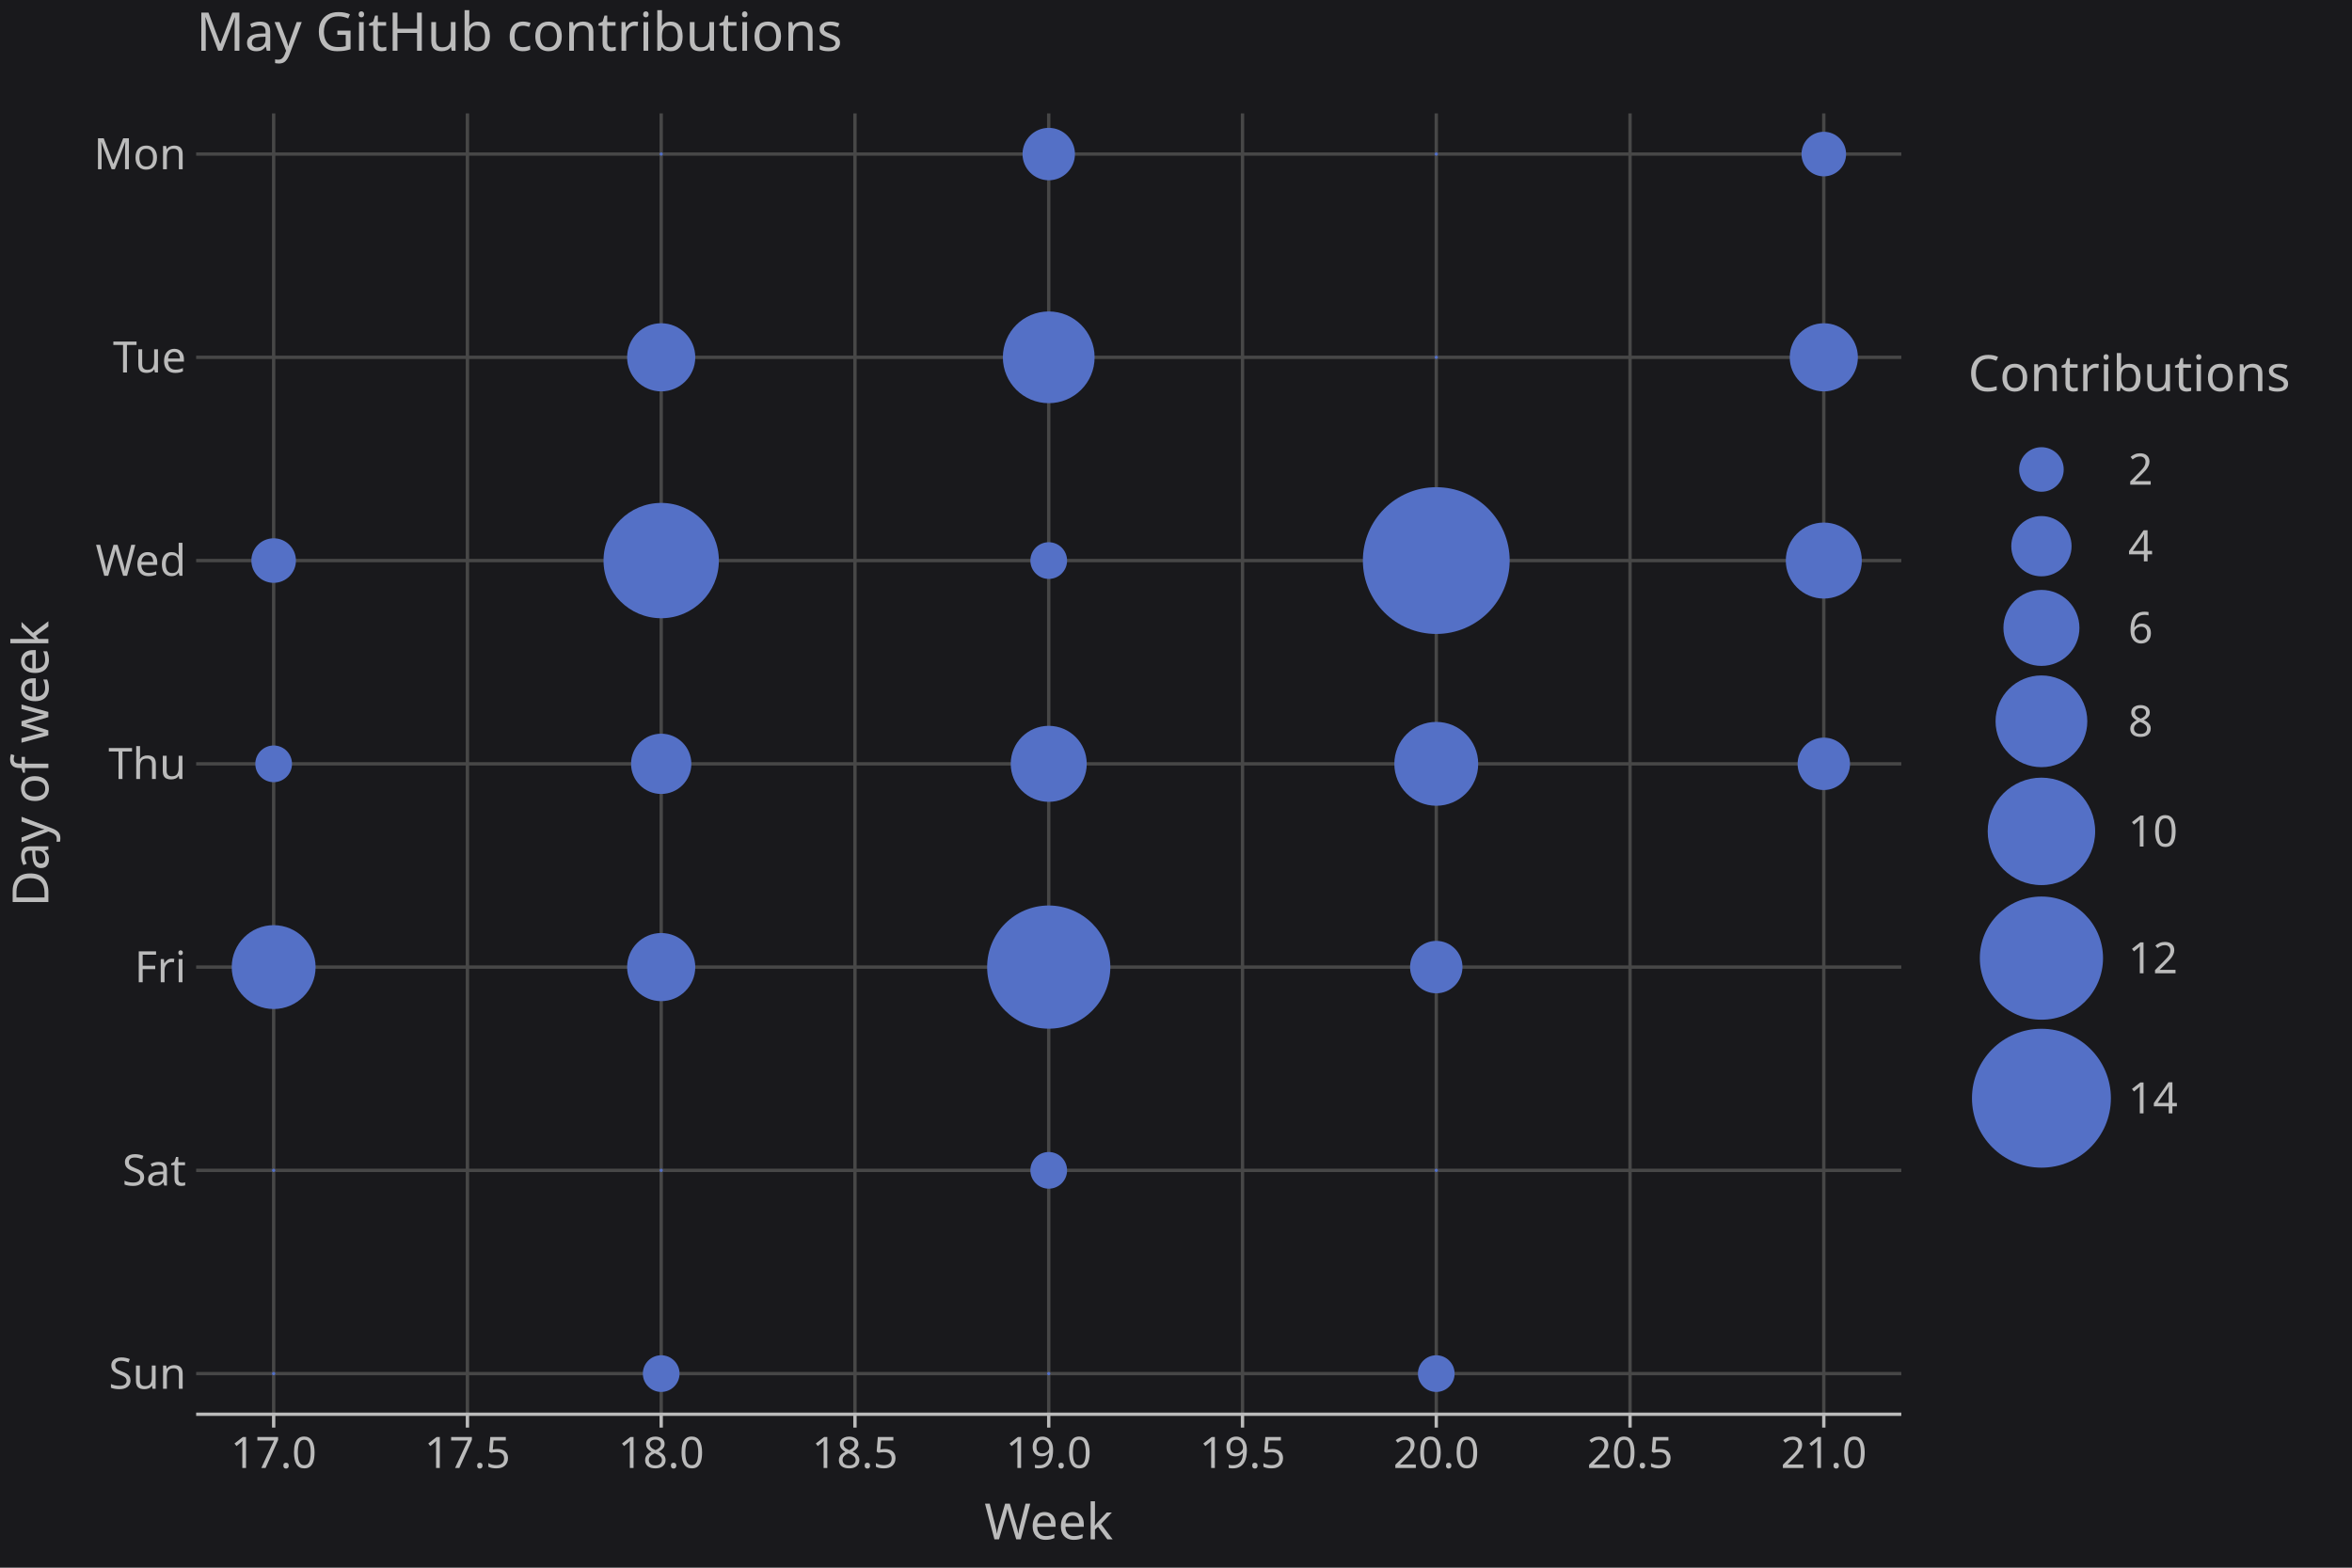
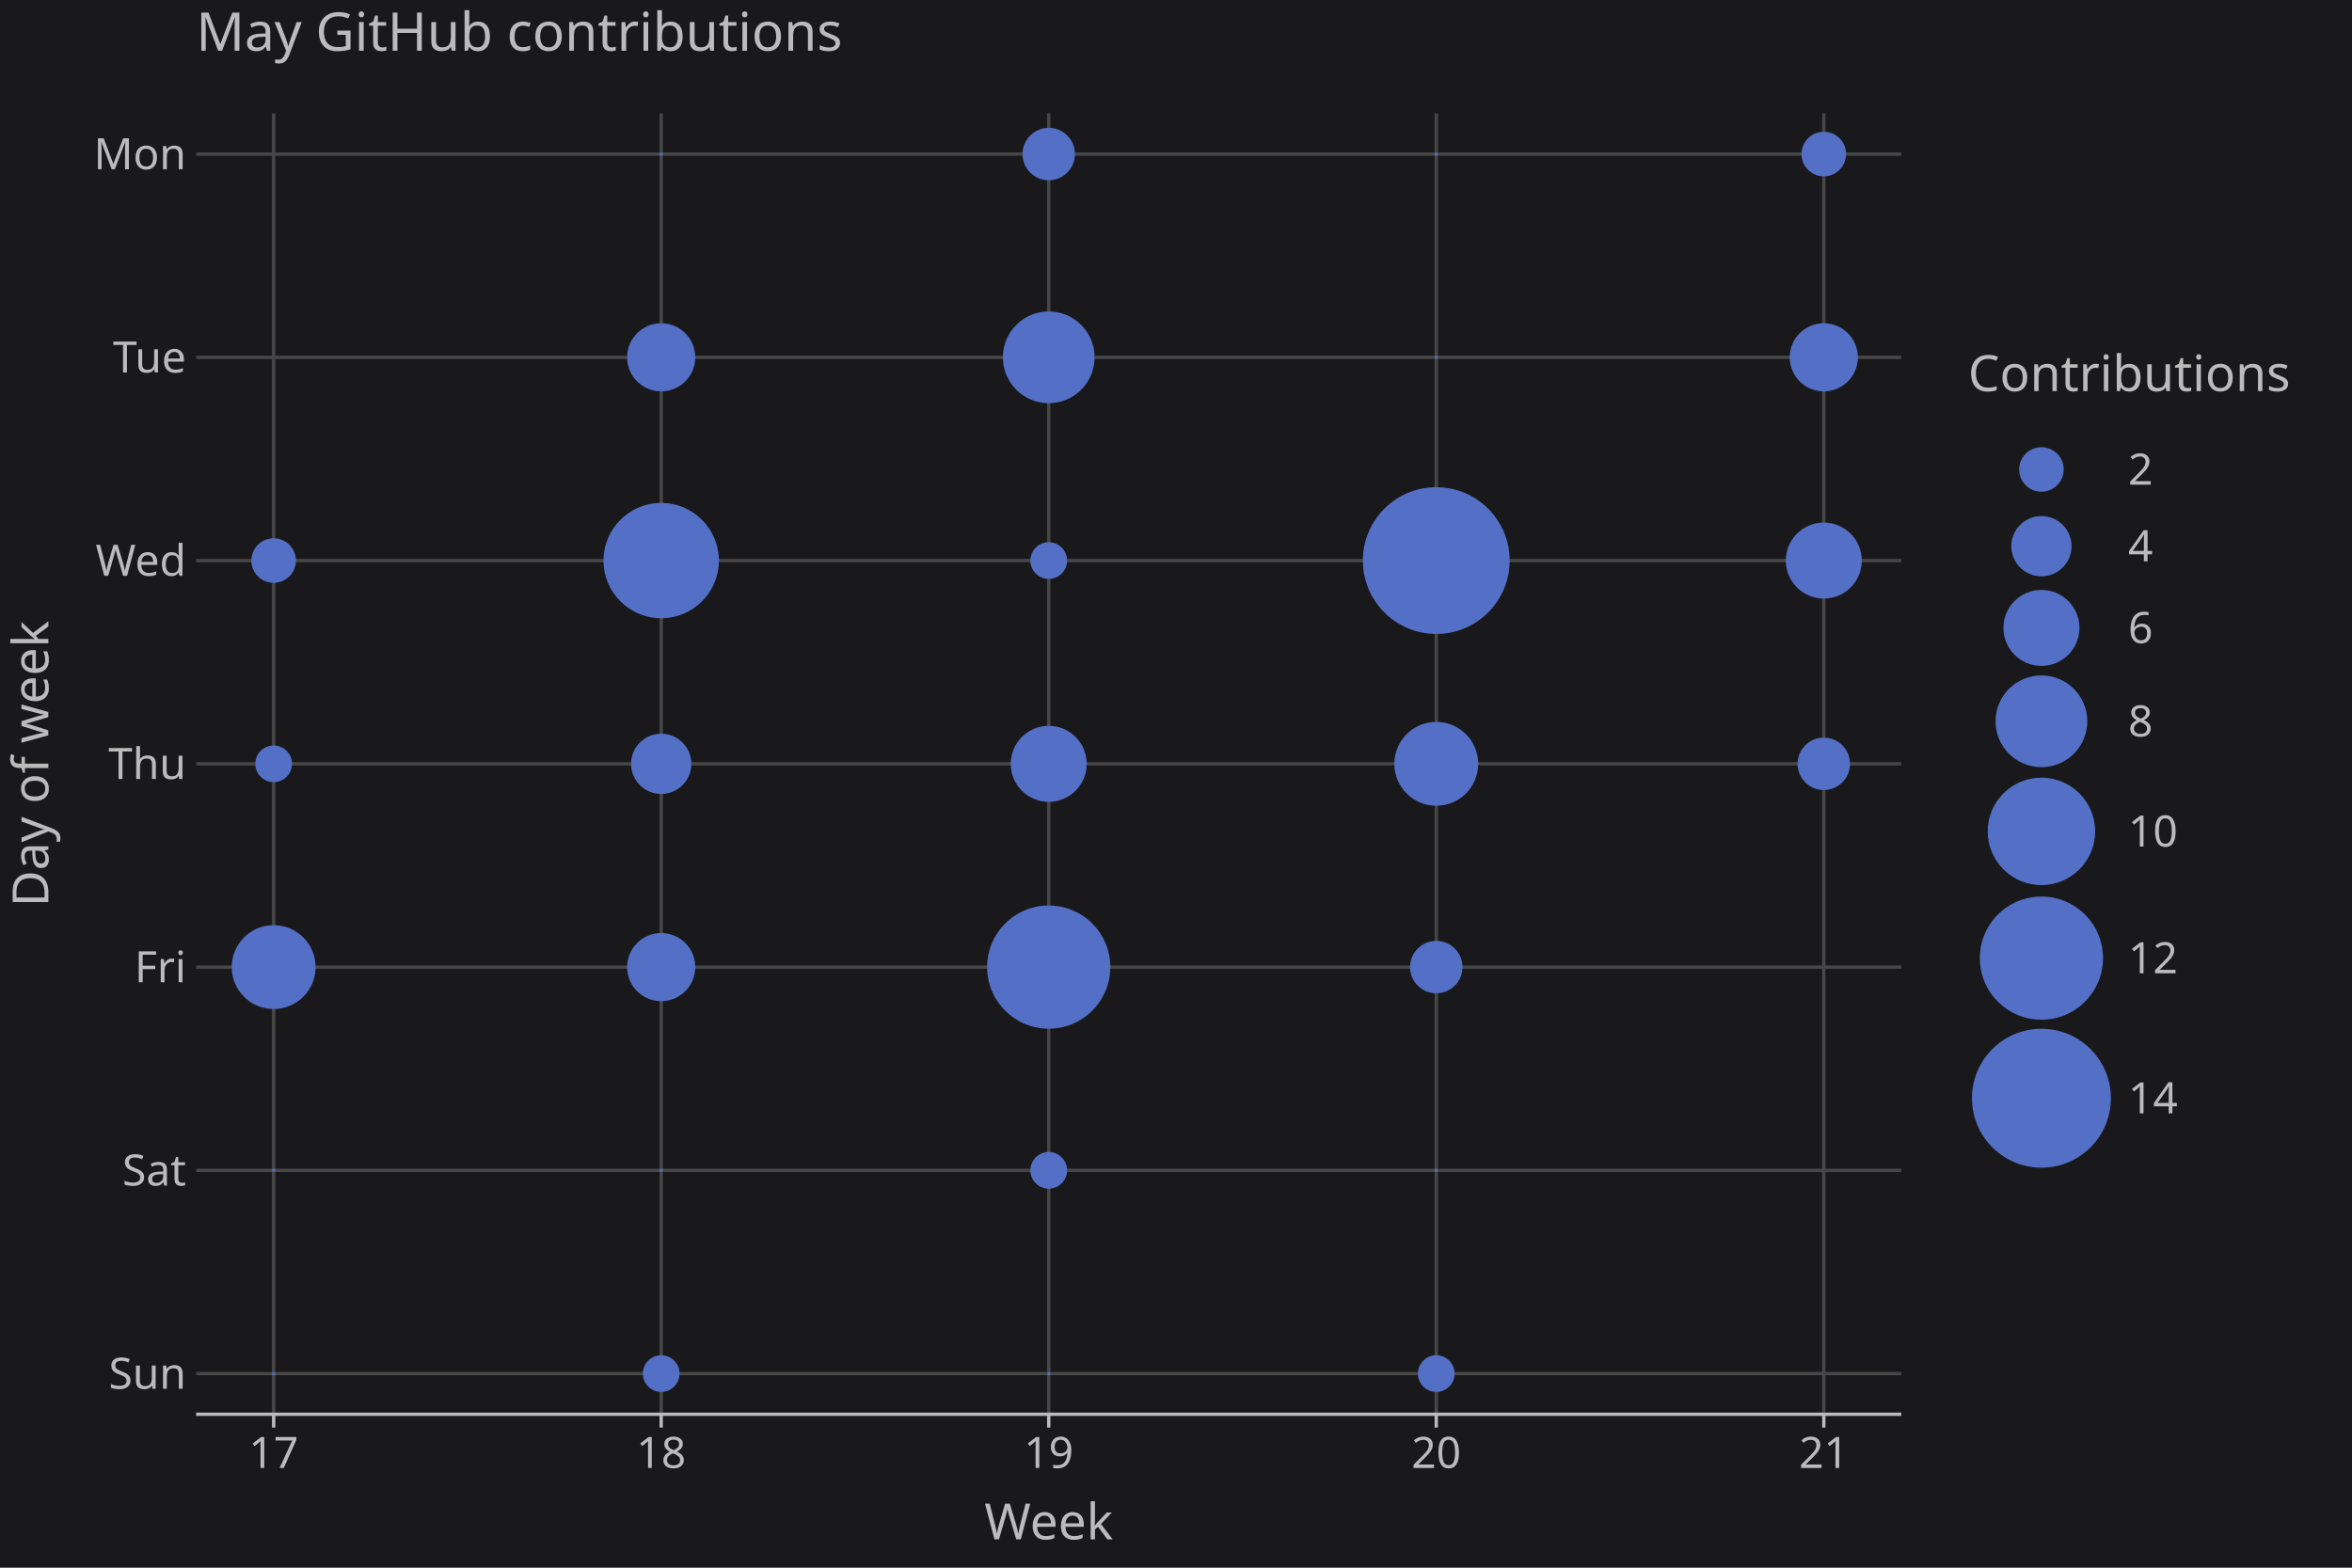
<svg xmlns="http://www.w3.org/2000/svg" class="plt-container" width="705.0" height="470.0">
  <style type="text/css">
  .plt-container {
   font-family: Lucida Grande, sans-serif;
   user-select: none;
   -webkit-user-select: none;
   -moz-user-select: none;
   -ms-user-select: none;
}
text {
   text-rendering: optimizeLegibility;
}
#xXxprefixXx0 .plot-title {
   fill: #bbbbbb;
   font-family: Lucida Grande, sans-serif;
   font-size: 16.0px;
   font-weight: normal;
   font-style: normal;   
}
#xXxprefixXx0 .plot-subtitle {
   fill: #bbbbbb;
   font-family: Lucida Grande, sans-serif;
   font-size: 15.0px;
   font-weight: normal;
   font-style: normal;   
}
#xXxprefixXx0 .plot-caption {
   fill: #bbbbbb;
   font-family: Lucida Grande, sans-serif;
   font-size: 13.0px;
   font-weight: normal;
   font-style: normal;   
}
#xXxprefixXx0 .legend-title {
   fill: #bbbbbb;
   font-family: Lucida Grande, sans-serif;
   font-size: 15.0px;
   font-weight: normal;
   font-style: normal;   
}
#xXxprefixXx0 .legend-item {
   fill: #bbbbbb;
   font-family: Lucida Grande, sans-serif;
   font-size: 13.0px;
   font-weight: normal;
   font-style: normal;   
}
#xXxprefixXx0 .axis-title-x {
   fill: #bbbbbb;
   font-family: Lucida Grande, sans-serif;
   font-size: 15.0px;
   font-weight: normal;
   font-style: normal;   
}
#xXxprefixXx0 .axis-text-x {
   fill: #bbbbbb;
   font-family: Lucida Grande, sans-serif;
   font-size: 13.0px;
   font-weight: normal;
   font-style: normal;   
}
#xXxprefixXx2 .axis-tooltip-text-x {
   fill: #303030;
   font-family: Lucida Grande, sans-serif;
   font-size: 13.0px;
   font-weight: normal;
   font-style: normal;   
}
#xXxprefixXx0 .axis-title-y {
   fill: #bbbbbb;
   font-family: Lucida Grande, sans-serif;
   font-size: 15.0px;
   font-weight: normal;
   font-style: normal;   
}
#xXxprefixXx0 .axis-text-y {
   fill: #bbbbbb;
   font-family: Lucida Grande, sans-serif;
   font-size: 13.0px;
   font-weight: normal;
   font-style: normal;   
}
#xXxprefixXx2 .axis-tooltip-text-y {
   fill: #303030;
   font-family: Lucida Grande, sans-serif;
   font-size: 13.0px;
   font-weight: normal;
   font-style: normal;   
}
#xXxprefixXx0 .facet-strip-text-x {
   fill: #bbbbbb;
   font-family: Lucida Grande, sans-serif;
   font-size: 13.0px;
   font-weight: normal;
   font-style: normal;   
}
#xXxprefixXx0 .facet-strip-text-y {
   fill: #bbbbbb;
   font-family: Lucida Grande, sans-serif;
   font-size: 13.0px;
   font-weight: normal;
   font-style: normal;   
}
#xXxprefixXx2 .tooltip-text {
   fill: #bbbbbb;
   font-family: Lucida Grande, sans-serif;
   font-size: 13.0px;
   font-weight: normal;
   font-style: normal;   
}
#xXxprefixXx2 .tooltip-title {
   fill: #bbbbbb;
   font-family: Lucida Grande, sans-serif;
   font-size: 13.0px;
   font-weight: bold;
   font-style: normal;   
}
#xXxprefixXx2 .tooltip-label {
   fill: #bbbbbb;
   font-family: Lucida Grande, sans-serif;
   font-size: 13.0px;
   font-weight: bold;
   font-style: normal;   
}

  </style>
  <g id="xXxprefixXx0">
    <path fill-rule="evenodd" fill="rgb(25,25,28)" fill-opacity="1.0" d="M0.0 0.0 L0.0 470.0 L705.0 470.0 L705.0 0.0 Z">
    </path>
    <g transform="translate(23.0 34.0 ) ">
      <g transform="translate(35.79618 390.0 ) ">
        <line x1="23.232" y1="-0.0" x2="23.232" y2="-390.0" stroke="rgb(71,71,71)" stroke-opacity="1.0" stroke-width="1.0">
        </line>
-         <line x1="81.313" y1="-0.0" x2="81.313" y2="-390.0" stroke="rgb(71,71,71)" stroke-opacity="1.0" stroke-width="1.0">
-         </line>
        <line x1="139.394" y1="-0.0" x2="139.394" y2="-390.0" stroke="rgb(71,71,71)" stroke-opacity="1.0" stroke-width="1.0">
        </line>
-         <line x1="197.475" y1="-0.0" x2="197.475" y2="-390.0" stroke="rgb(71,71,71)" stroke-opacity="1.0" stroke-width="1.0">
-         </line>
        <line x1="255.556" y1="-0.0" x2="255.556" y2="-390.0" stroke="rgb(71,71,71)" stroke-opacity="1.0" stroke-width="1.0">
        </line>
-         <line x1="313.637" y1="-0.0" x2="313.637" y2="-390.0" stroke="rgb(71,71,71)" stroke-opacity="1.0" stroke-width="1.0">
-         </line>
        <line x1="371.718" y1="-0.0" x2="371.718" y2="-390.0" stroke="rgb(71,71,71)" stroke-opacity="1.0" stroke-width="1.0">
-         </line>
-         <line x1="429.799" y1="-0.0" x2="429.799" y2="-390.0" stroke="rgb(71,71,71)" stroke-opacity="1.0" stroke-width="1.0">
        </line>
        <line x1="487.88" y1="-0.0" x2="487.88" y2="-390.0" stroke="rgb(71,71,71)" stroke-opacity="1.0" stroke-width="1.0">
        </line>
        <g transform="translate(23.23238 0.0 ) ">
          <line stroke-width="1.0" stroke="rgb(187,187,187)" stroke-opacity="1.0" x2="0.0" y2="4.0">
          </line>
          <g transform="translate(0.0 7.0 ) ">
            <text class="axis-text-x" text-anchor="middle" dy="0.7em">
-             17.0
-             </text>
-           </g>
-         </g>
-         <g transform="translate(81.31333 0.0 ) ">
-           <line stroke-width="1.0" stroke="rgb(187,187,187)" stroke-opacity="1.0" x2="0.0" y2="4.0">
-           </line>
-           <g transform="translate(0.0 7.0 ) ">
-             <text class="axis-text-x" text-anchor="middle" dy="0.7em">
-             17.5
+             17
            </text>
          </g>
        </g>
        <g transform="translate(139.3943 0.0 ) ">
          <line stroke-width="1.0" stroke="rgb(187,187,187)" stroke-opacity="1.0" x2="0.0" y2="4.0">
          </line>
          <g transform="translate(0.0 7.0 ) ">
            <text class="axis-text-x" text-anchor="middle" dy="0.7em">
-             18.0
-             </text>
-           </g>
-         </g>
-         <g transform="translate(197.4752 0.0 ) ">
-           <line stroke-width="1.0" stroke="rgb(187,187,187)" stroke-opacity="1.0" x2="0.0" y2="4.0">
-           </line>
-           <g transform="translate(0.0 7.0 ) ">
-             <text class="axis-text-x" text-anchor="middle" dy="0.7em">
-             18.5
+             18
            </text>
          </g>
        </g>
        <g transform="translate(255.5562 0.0 ) ">
          <line stroke-width="1.0" stroke="rgb(187,187,187)" stroke-opacity="1.0" x2="0.0" y2="4.0">
          </line>
          <g transform="translate(0.0 7.0 ) ">
            <text class="axis-text-x" text-anchor="middle" dy="0.7em">
-             19.0
-             </text>
-           </g>
-         </g>
-         <g transform="translate(313.6371 0.0 ) ">
-           <line stroke-width="1.0" stroke="rgb(187,187,187)" stroke-opacity="1.0" x2="0.0" y2="4.0">
-           </line>
-           <g transform="translate(0.0 7.0 ) ">
-             <text class="axis-text-x" text-anchor="middle" dy="0.7em">
-             19.5
+             19
            </text>
          </g>
        </g>
        <g transform="translate(371.7181 0.0 ) ">
          <line stroke-width="1.0" stroke="rgb(187,187,187)" stroke-opacity="1.0" x2="0.0" y2="4.0">
          </line>
          <g transform="translate(0.0 7.0 ) ">
            <text class="axis-text-x" text-anchor="middle" dy="0.7em">
-             20.0
-             </text>
-           </g>
-         </g>
-         <g transform="translate(429.799 0.0 ) ">
-           <line stroke-width="1.0" stroke="rgb(187,187,187)" stroke-opacity="1.0" x2="0.0" y2="4.0">
-           </line>
-           <g transform="translate(0.0 7.0 ) ">
-             <text class="axis-text-x" text-anchor="middle" dy="0.7em">
-             20.5
+             20
            </text>
          </g>
        </g>
        <g transform="translate(487.88 0.0 ) ">
          <line stroke-width="1.0" stroke="rgb(187,187,187)" stroke-opacity="1.0" x2="0.0" y2="4.0">
          </line>
          <g transform="translate(0.0 7.0 ) ">
            <text class="axis-text-x" text-anchor="middle" dy="0.7em">
-             21.0
+             21
            </text>
          </g>
        </g>
        <line x1="0.0" y1="0.0" x2="511.112" y2="0.0" stroke-width="1.0" stroke="rgb(187,187,187)" stroke-opacity="1.0">
        </line>
      </g>
      <g transform="translate(35.79618 0.0 ) ">
        <line x1="0.0" y1="377.812" x2="511.112" y2="377.812" stroke="rgb(71,71,71)" stroke-opacity="1.0" stroke-width="1.0">
        </line>
        <line x1="0.0" y1="316.875" x2="511.112" y2="316.875" stroke="rgb(71,71,71)" stroke-opacity="1.0" stroke-width="1.0">
        </line>
        <line x1="0.0" y1="255.938" x2="511.112" y2="255.938" stroke="rgb(71,71,71)" stroke-opacity="1.0" stroke-width="1.0">
        </line>
        <line x1="0.0" y1="195.0" x2="511.112" y2="195.0" stroke="rgb(71,71,71)" stroke-opacity="1.0" stroke-width="1.0">
        </line>
        <line x1="0.0" y1="134.062" x2="511.112" y2="134.062" stroke="rgb(71,71,71)" stroke-opacity="1.0" stroke-width="1.0">
        </line>
        <line x1="0.0" y1="73.125" x2="511.112" y2="73.125" stroke="rgb(71,71,71)" stroke-opacity="1.0" stroke-width="1.0">
        </line>
        <line x1="0.0" y1="12.188" x2="511.112" y2="12.188" stroke="rgb(71,71,71)" stroke-opacity="1.0" stroke-width="1.0">
        </line>
        <g transform="translate(0.0 377.8125 ) ">
          <g transform="translate(-3.0 0.0 ) ">
            <text class="axis-text-y" text-anchor="end" dy="0.35em">
            Sun
            </text>
          </g>
        </g>
        <g transform="translate(0.0 316.875 ) ">
          <g transform="translate(-3.0 0.0 ) ">
            <text class="axis-text-y" text-anchor="end" dy="0.35em">
            Sat
            </text>
          </g>
        </g>
        <g transform="translate(0.0 255.9375 ) ">
          <g transform="translate(-3.0 0.0 ) ">
            <text class="axis-text-y" text-anchor="end" dy="0.35em">
            Fri
            </text>
          </g>
        </g>
        <g transform="translate(0.0 195.0 ) ">
          <g transform="translate(-3.0 0.0 ) ">
            <text class="axis-text-y" text-anchor="end" dy="0.35em">
            Thu
            </text>
          </g>
        </g>
        <g transform="translate(0.0 134.0625 ) ">
          <g transform="translate(-3.0 0.0 ) ">
            <text class="axis-text-y" text-anchor="end" dy="0.35em">
            Wed
            </text>
          </g>
        </g>
        <g transform="translate(0.0 73.125 ) ">
          <g transform="translate(-3.0 0.0 ) ">
            <text class="axis-text-y" text-anchor="end" dy="0.35em">
            Tue
            </text>
          </g>
        </g>
        <g transform="translate(0.0 12.1875 ) ">
          <g transform="translate(-3.0 0.0 ) ">
            <text class="axis-text-y" text-anchor="end" dy="0.35em">
            Mon
            </text>
          </g>
        </g>
      </g>
      <g transform="translate(35.79618 0.0 ) " clip-path="url(#xXxprefixXx1)" clip-bounds-jfx="[rect (0.0, 0.0), (511.112, 390.0)]">
        <defs>
          <clipPath id="xXxprefixXx1">
            <rect x="0.0" y="0.0" width="511.112" height="390.0">
            </rect>
          </clipPath>
        </defs>
        <g>
          <g>
            <circle fill="#5470c6" stroke="#5470c6" stroke-opacity="0.0" stroke-width="0.0" cx="23.232" cy="134.062" r="6.679" />
            <circle fill="#5470c6" stroke="#5470c6" stroke-opacity="0.0" stroke-width="0.0" cx="23.232" cy="195.0" r="5.5" />
            <circle fill="#5470c6" stroke="#5470c6" stroke-opacity="0.0" stroke-width="0.0" cx="23.232" cy="255.938" r="12.571" />
            <circle fill="#5470c6" stroke="#5470c6" stroke-opacity="0.0" stroke-width="0.0" cx="23.232" cy="316.875" r="0.5" />
            <circle fill="#5470c6" stroke="#5470c6" stroke-opacity="0.0" stroke-width="0.0" cx="23.232" cy="377.812" r="0.5" />
            <circle fill="#5470c6" stroke="#5470c6" stroke-opacity="0.0" stroke-width="0.0" cx="139.394" cy="12.188" r="0.5" />
            <circle fill="#5470c6" stroke="#5470c6" stroke-opacity="0.0" stroke-width="0.0" cx="139.394" cy="73.125" r="10.214" />
            <circle fill="#5470c6" stroke="#5470c6" stroke-opacity="0.0" stroke-width="0.0" cx="139.394" cy="134.062" r="17.286" />
            <circle fill="#5470c6" stroke="#5470c6" stroke-opacity="0.0" stroke-width="0.0" cx="139.394" cy="195.0" r="9.036" />
            <circle fill="#5470c6" stroke="#5470c6" stroke-opacity="0.0" stroke-width="0.0" cx="139.394" cy="255.938" r="10.214" />
            <circle fill="#5470c6" stroke="#5470c6" stroke-opacity="0.0" stroke-width="0.0" cx="139.394" cy="316.875" r="0.5" />
            <circle fill="#5470c6" stroke="#5470c6" stroke-opacity="0.0" stroke-width="0.0" cx="139.394" cy="377.812" r="5.5" />
            <circle fill="#5470c6" stroke="#5470c6" stroke-opacity="0.0" stroke-width="0.0" cx="255.556" cy="12.188" r="7.857" />
            <circle fill="#5470c6" stroke="#5470c6" stroke-opacity="0.0" stroke-width="0.0" cx="255.556" cy="73.125" r="13.75" />
            <circle fill="#5470c6" stroke="#5470c6" stroke-opacity="0.0" stroke-width="0.0" cx="255.556" cy="134.062" r="5.5" />
            <circle fill="#5470c6" stroke="#5470c6" stroke-opacity="0.0" stroke-width="0.0" cx="255.556" cy="195.0" r="11.393" />
            <circle fill="#5470c6" stroke="#5470c6" stroke-opacity="0.0" stroke-width="0.0" cx="255.556" cy="255.938" r="18.464" />
            <circle fill="#5470c6" stroke="#5470c6" stroke-opacity="0.0" stroke-width="0.0" cx="255.556" cy="316.875" r="5.5" />
            <circle fill="#5470c6" stroke="#5470c6" stroke-opacity="0.0" stroke-width="0.0" cx="255.556" cy="377.812" r="0.5" />
            <circle fill="#5470c6" stroke="#5470c6" stroke-opacity="0.0" stroke-width="0.0" cx="371.718" cy="12.188" r="0.5" />
            <circle fill="#5470c6" stroke="#5470c6" stroke-opacity="0.0" stroke-width="0.0" cx="371.718" cy="73.125" r="0.5" />
            <circle fill="#5470c6" stroke="#5470c6" stroke-opacity="0.0" stroke-width="0.0" cx="371.718" cy="134.062" r="22.0" />
            <circle fill="#5470c6" stroke="#5470c6" stroke-opacity="0.0" stroke-width="0.0" cx="371.718" cy="195.0" r="12.571" />
            <circle fill="#5470c6" stroke="#5470c6" stroke-opacity="0.0" stroke-width="0.0" cx="371.718" cy="255.938" r="7.857" />
            <circle fill="#5470c6" stroke="#5470c6" stroke-opacity="0.0" stroke-width="0.0" cx="371.718" cy="316.875" r="0.5" />
            <circle fill="#5470c6" stroke="#5470c6" stroke-opacity="0.0" stroke-width="0.0" cx="371.718" cy="377.812" r="5.5" />
            <circle fill="#5470c6" stroke="#5470c6" stroke-opacity="0.0" stroke-width="0.0" cx="487.88" cy="12.188" r="6.679" />
            <circle fill="#5470c6" stroke="#5470c6" stroke-opacity="0.0" stroke-width="0.0" cx="487.88" cy="73.125" r="10.214" />
            <circle fill="#5470c6" stroke="#5470c6" stroke-opacity="0.0" stroke-width="0.0" cx="487.88" cy="134.062" r="11.393" />
            <circle fill="#5470c6" stroke="#5470c6" stroke-opacity="0.0" stroke-width="0.0" cx="487.88" cy="195.0" r="7.857" />
          </g>
        </g>
      </g>
    </g>
    <g transform="translate(58.79618 15.2 ) ">
      <text class="plot-title" y="0.0">
      May GitHub contributions
      </text>
    </g>
    <g transform="translate(14.5 229.0 ) rotate(-90.0 ) ">
      <text class="axis-title-y" y="0.0" text-anchor="middle">
      Day of week
      </text>
    </g>
    <g transform="translate(314.3524 461.5 ) ">
      <text class="axis-title-x" y="0.0" text-anchor="middle">
      Week
      </text>
    </g>
    <g transform="translate(579.9086 96.75 ) ">
      <rect x="5.0" y="5.0" height="254.5" width="115.091" stroke="rgb(187,187,187)" stroke-opacity="1.0" stroke-width="0.0" fill="rgb(25,25,28)" fill-opacity="1.0">
      </rect>
      <g transform="translate(10.0 10.0 ) ">
        <g transform="translate(0.0 10.5 ) ">
          <text class="legend-title" y="0.0">
          Contributions
          </text>
        </g>
        <g transform="translate(0.0 22.5 ) ">
          <g transform="">
            <g>
              <rect x="0.0" y="0.0" height="23.0" width="44.0" stroke-width="0.0" fill="rgb(25,25,28)" fill-opacity="1.0">
              </rect>
              <g transform="translate(1.0 1.0 ) ">
                <g>
                  <g>
                    <circle fill="#5470c6" stroke="#5470c6" stroke-opacity="0.0" stroke-width="0.0" cx="21.0" cy="10.5" r="6.679" />
                  </g>
                </g>
              </g>
              <rect x="0.0" y="0.0" height="23.0" width="44.0" stroke="rgb(25,25,28)" stroke-opacity="1.0" stroke-width="1.0" fill-opacity="0.0">
              </rect>
            </g>
            <g transform="translate(47.9903 16.05 ) ">
              <text class="legend-item" y="0.0">
              2
              </text>
            </g>
          </g>
          <g transform="translate(0.0 23.0 ) ">
            <g>
              <rect x="0.0" y="0.0" height="23.0" width="44.0" stroke-width="0.0" fill="rgb(25,25,28)" fill-opacity="1.0">
              </rect>
              <g transform="translate(1.0 1.0 ) ">
                <g>
                  <g>
                    <circle fill="#5470c6" stroke="#5470c6" stroke-opacity="0.0" stroke-width="0.0" cx="21.0" cy="10.5" r="9.036" />
                  </g>
                </g>
              </g>
              <rect x="0.0" y="0.0" height="23.0" width="44.0" stroke="rgb(25,25,28)" stroke-opacity="1.0" stroke-width="1.0" fill-opacity="0.0">
              </rect>
            </g>
            <g transform="translate(47.9903 16.05 ) ">
              <text class="legend-item" y="0.0">
              4
              </text>
            </g>
          </g>
          <g transform="translate(0.0 46.0 ) ">
            <g>
              <rect x="0.0" y="0.0" height="26.0" width="44.0" stroke-width="0.0" fill="rgb(25,25,28)" fill-opacity="1.0">
              </rect>
              <g transform="translate(1.0 1.0 ) ">
                <g>
                  <g>
                    <circle fill="#5470c6" stroke="#5470c6" stroke-opacity="0.0" stroke-width="0.0" cx="21.0" cy="12.0" r="11.393" />
                  </g>
                </g>
              </g>
              <rect x="0.0" y="0.0" height="26.0" width="44.0" stroke="rgb(25,25,28)" stroke-opacity="1.0" stroke-width="1.0" fill-opacity="0.0">
              </rect>
            </g>
            <g transform="translate(47.9903 17.55 ) ">
              <text class="legend-item" y="0.0">
              6
              </text>
            </g>
          </g>
          <g transform="translate(0.0 72.0 ) ">
            <g>
              <rect x="0.0" y="0.0" height="30.0" width="44.0" stroke-width="0.0" fill="rgb(25,25,28)" fill-opacity="1.0">
              </rect>
              <g transform="translate(1.0 1.0 ) ">
                <g>
                  <g>
                    <circle fill="#5470c6" stroke="#5470c6" stroke-opacity="0.0" stroke-width="0.0" cx="21.0" cy="14.0" r="13.75" />
                  </g>
                </g>
              </g>
              <rect x="0.0" y="0.0" height="30.0" width="44.0" stroke="rgb(25,25,28)" stroke-opacity="1.0" stroke-width="1.0" fill-opacity="0.0">
              </rect>
            </g>
            <g transform="translate(47.9903 19.55 ) ">
              <text class="legend-item" y="0.0">
              8
              </text>
            </g>
          </g>
          <g transform="translate(0.0 102.0 ) ">
            <g>
              <rect x="0.0" y="0.0" height="36.0" width="44.0" stroke-width="0.0" fill="rgb(25,25,28)" fill-opacity="1.0">
              </rect>
              <g transform="translate(1.0 1.0 ) ">
                <g>
                  <g>
                    <circle fill="#5470c6" stroke="#5470c6" stroke-opacity="0.0" stroke-width="0.0" cx="21.0" cy="17.0" r="16.107" />
                  </g>
                </g>
              </g>
              <rect x="0.0" y="0.0" height="36.0" width="44.0" stroke="rgb(25,25,28)" stroke-opacity="1.0" stroke-width="1.0" fill-opacity="0.0">
              </rect>
            </g>
            <g transform="translate(47.9903 22.55 ) ">
              <text class="legend-item" y="0.0">
              10
              </text>
            </g>
          </g>
          <g transform="translate(0.0 138.0 ) ">
            <g>
              <rect x="0.0" y="0.0" height="40.0" width="44.0" stroke-width="0.0" fill="rgb(25,25,28)" fill-opacity="1.0">
              </rect>
              <g transform="translate(1.0 1.0 ) ">
                <g>
                  <g>
                    <circle fill="#5470c6" stroke="#5470c6" stroke-opacity="0.0" stroke-width="0.0" cx="21.0" cy="19.0" r="18.464" />
                  </g>
                </g>
              </g>
              <rect x="0.0" y="0.0" height="40.0" width="44.0" stroke="rgb(25,25,28)" stroke-opacity="1.0" stroke-width="1.0" fill-opacity="0.0">
              </rect>
            </g>
            <g transform="translate(47.9903 24.55 ) ">
              <text class="legend-item" y="0.0">
              12
              </text>
            </g>
          </g>
          <g transform="translate(0.0 178.0 ) ">
            <g>
              <rect x="0.0" y="0.0" height="44.0" width="44.0" stroke-width="0.0" fill="rgb(25,25,28)" fill-opacity="1.0">
              </rect>
              <g transform="translate(1.0 1.0 ) ">
                <g>
                  <g>
                    <circle fill="#5470c6" stroke="#5470c6" stroke-opacity="0.0" stroke-width="0.0" cx="21.0" cy="21.0" r="20.821" />
                  </g>
                </g>
              </g>
              <rect x="0.0" y="0.0" height="44.0" width="44.0" stroke="rgb(25,25,28)" stroke-opacity="1.0" stroke-width="1.0" fill-opacity="0.0">
              </rect>
            </g>
            <g transform="translate(47.9903 26.55 ) ">
              <text class="legend-item" y="0.0">
              14
              </text>
            </g>
          </g>
        </g>
      </g>
    </g>
    <path fill="rgb(0,0,0)" fill-opacity="0.0" stroke="rgb(187,187,187)" stroke-opacity="1.0" stroke-width="0.0" d="M0.0 0.0 L0.0 470.0 L705.0 470.0 L705.0 0.0 Z">
    </path>
  </g>
  <g id="xXxprefixXx2">
  </g>
</svg>
